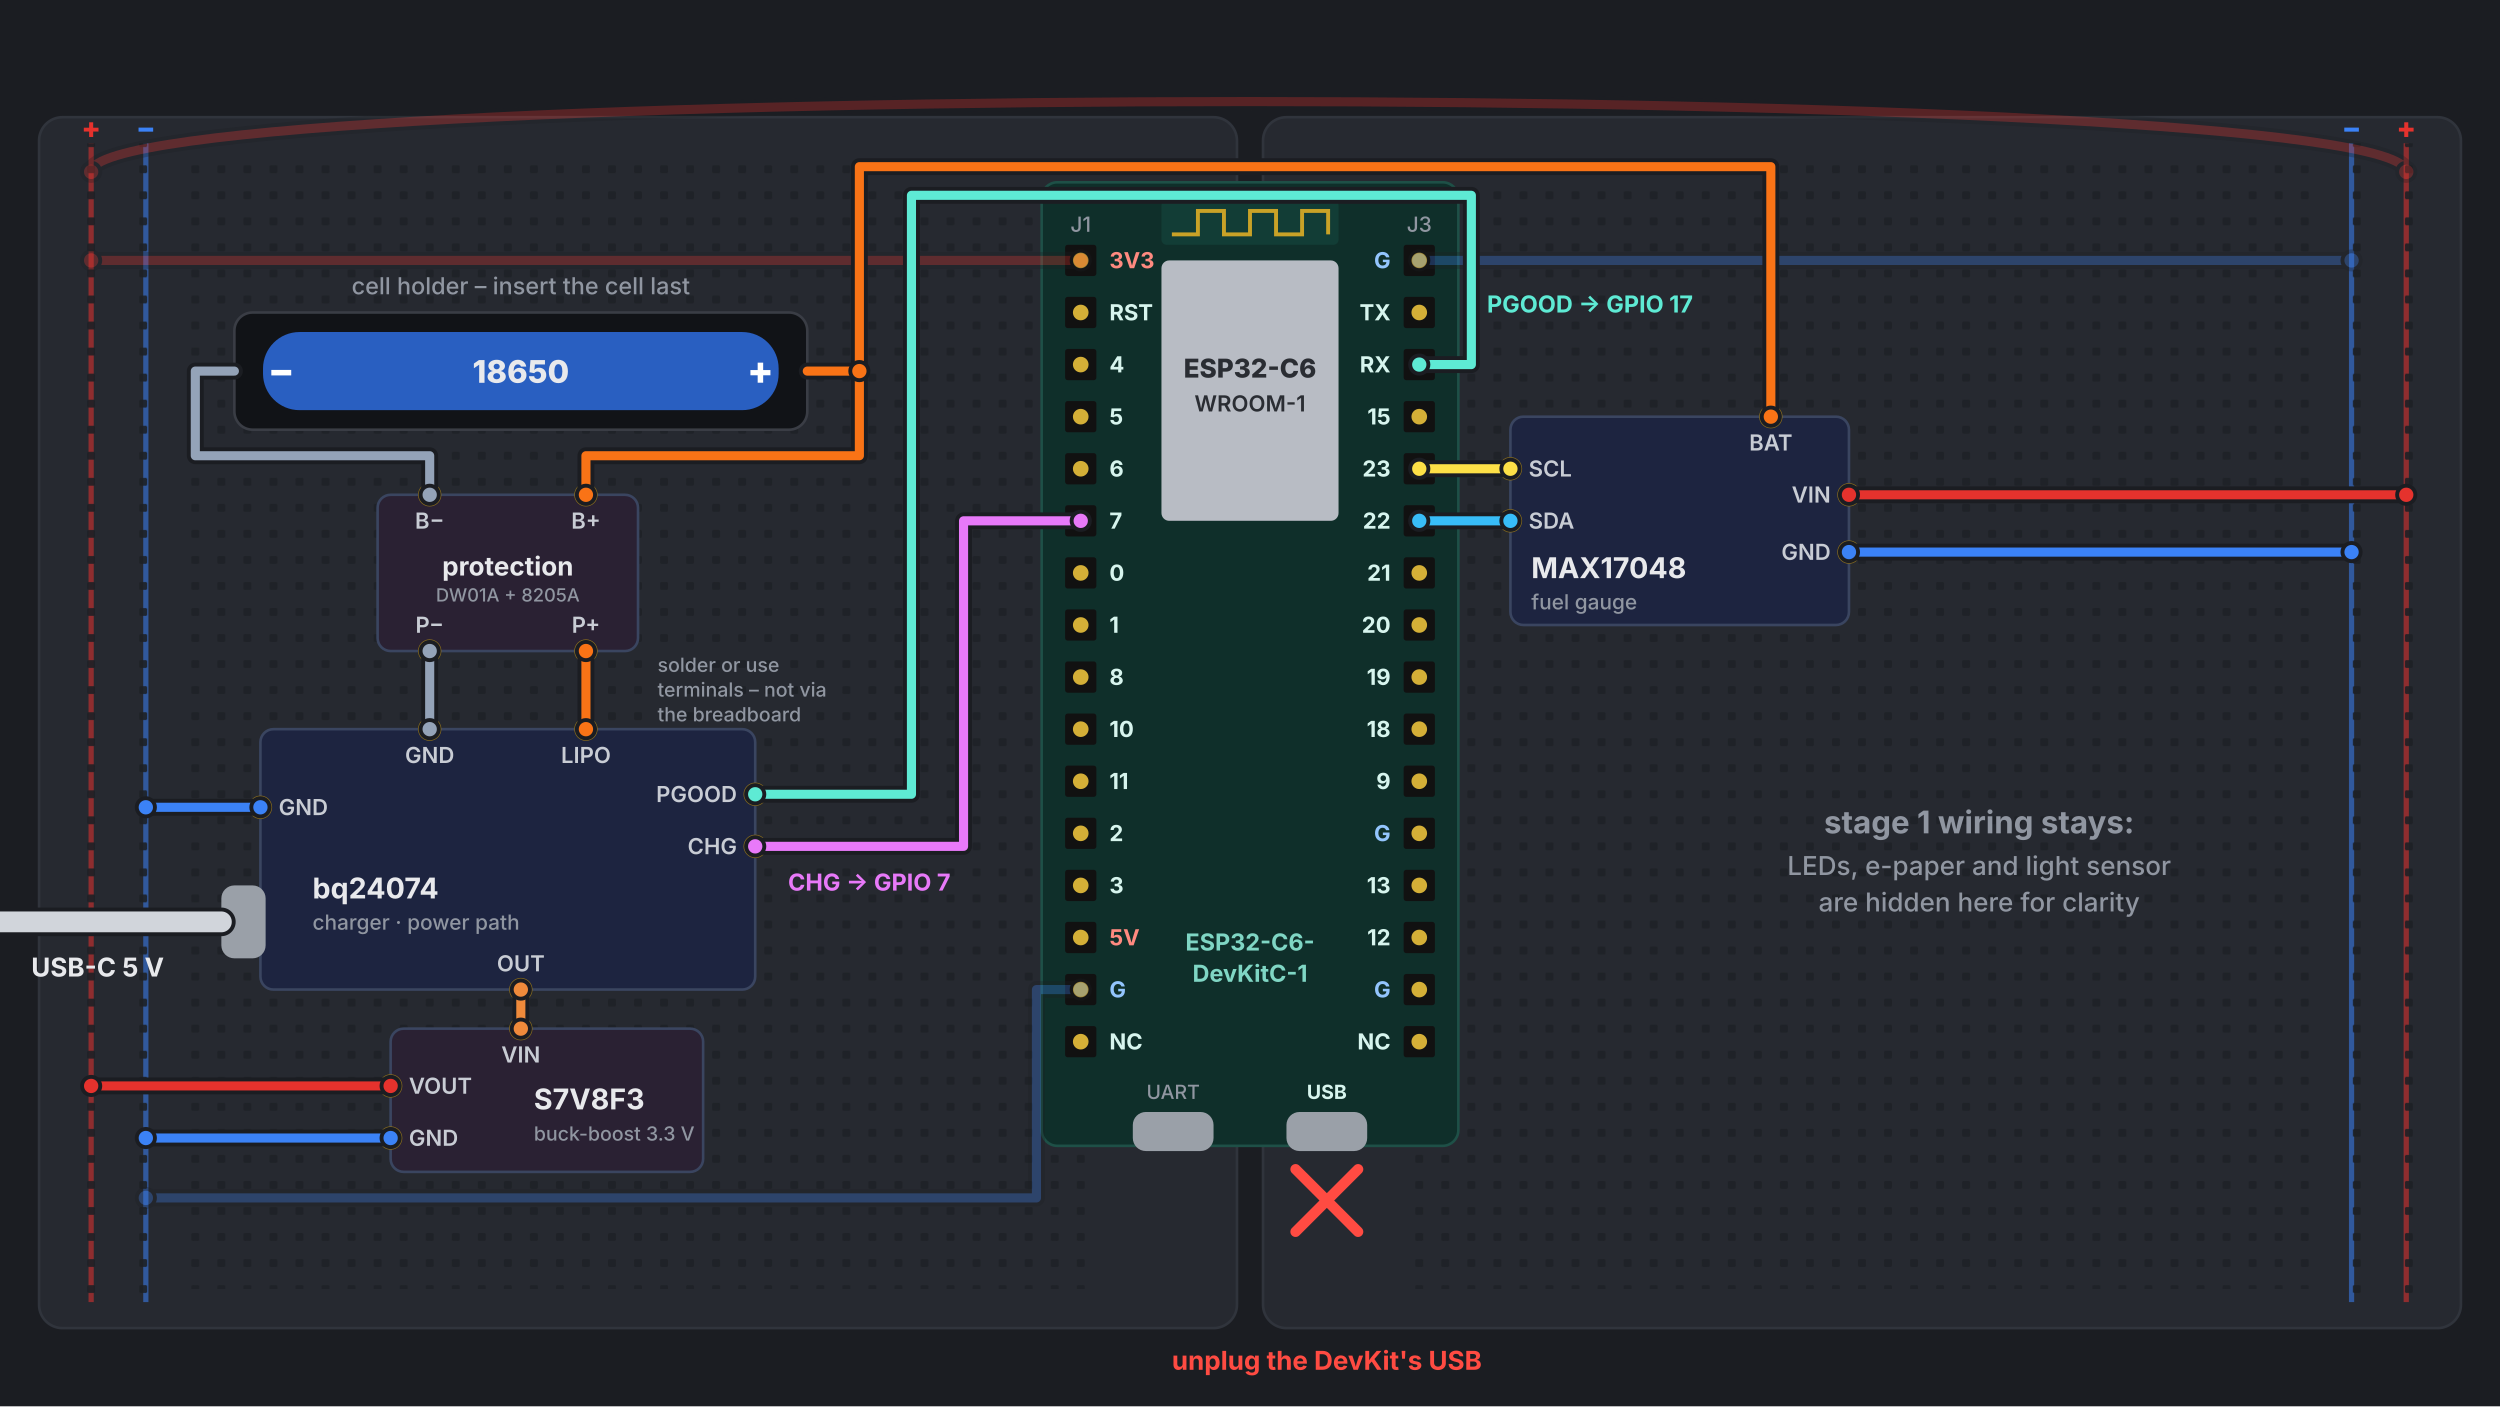
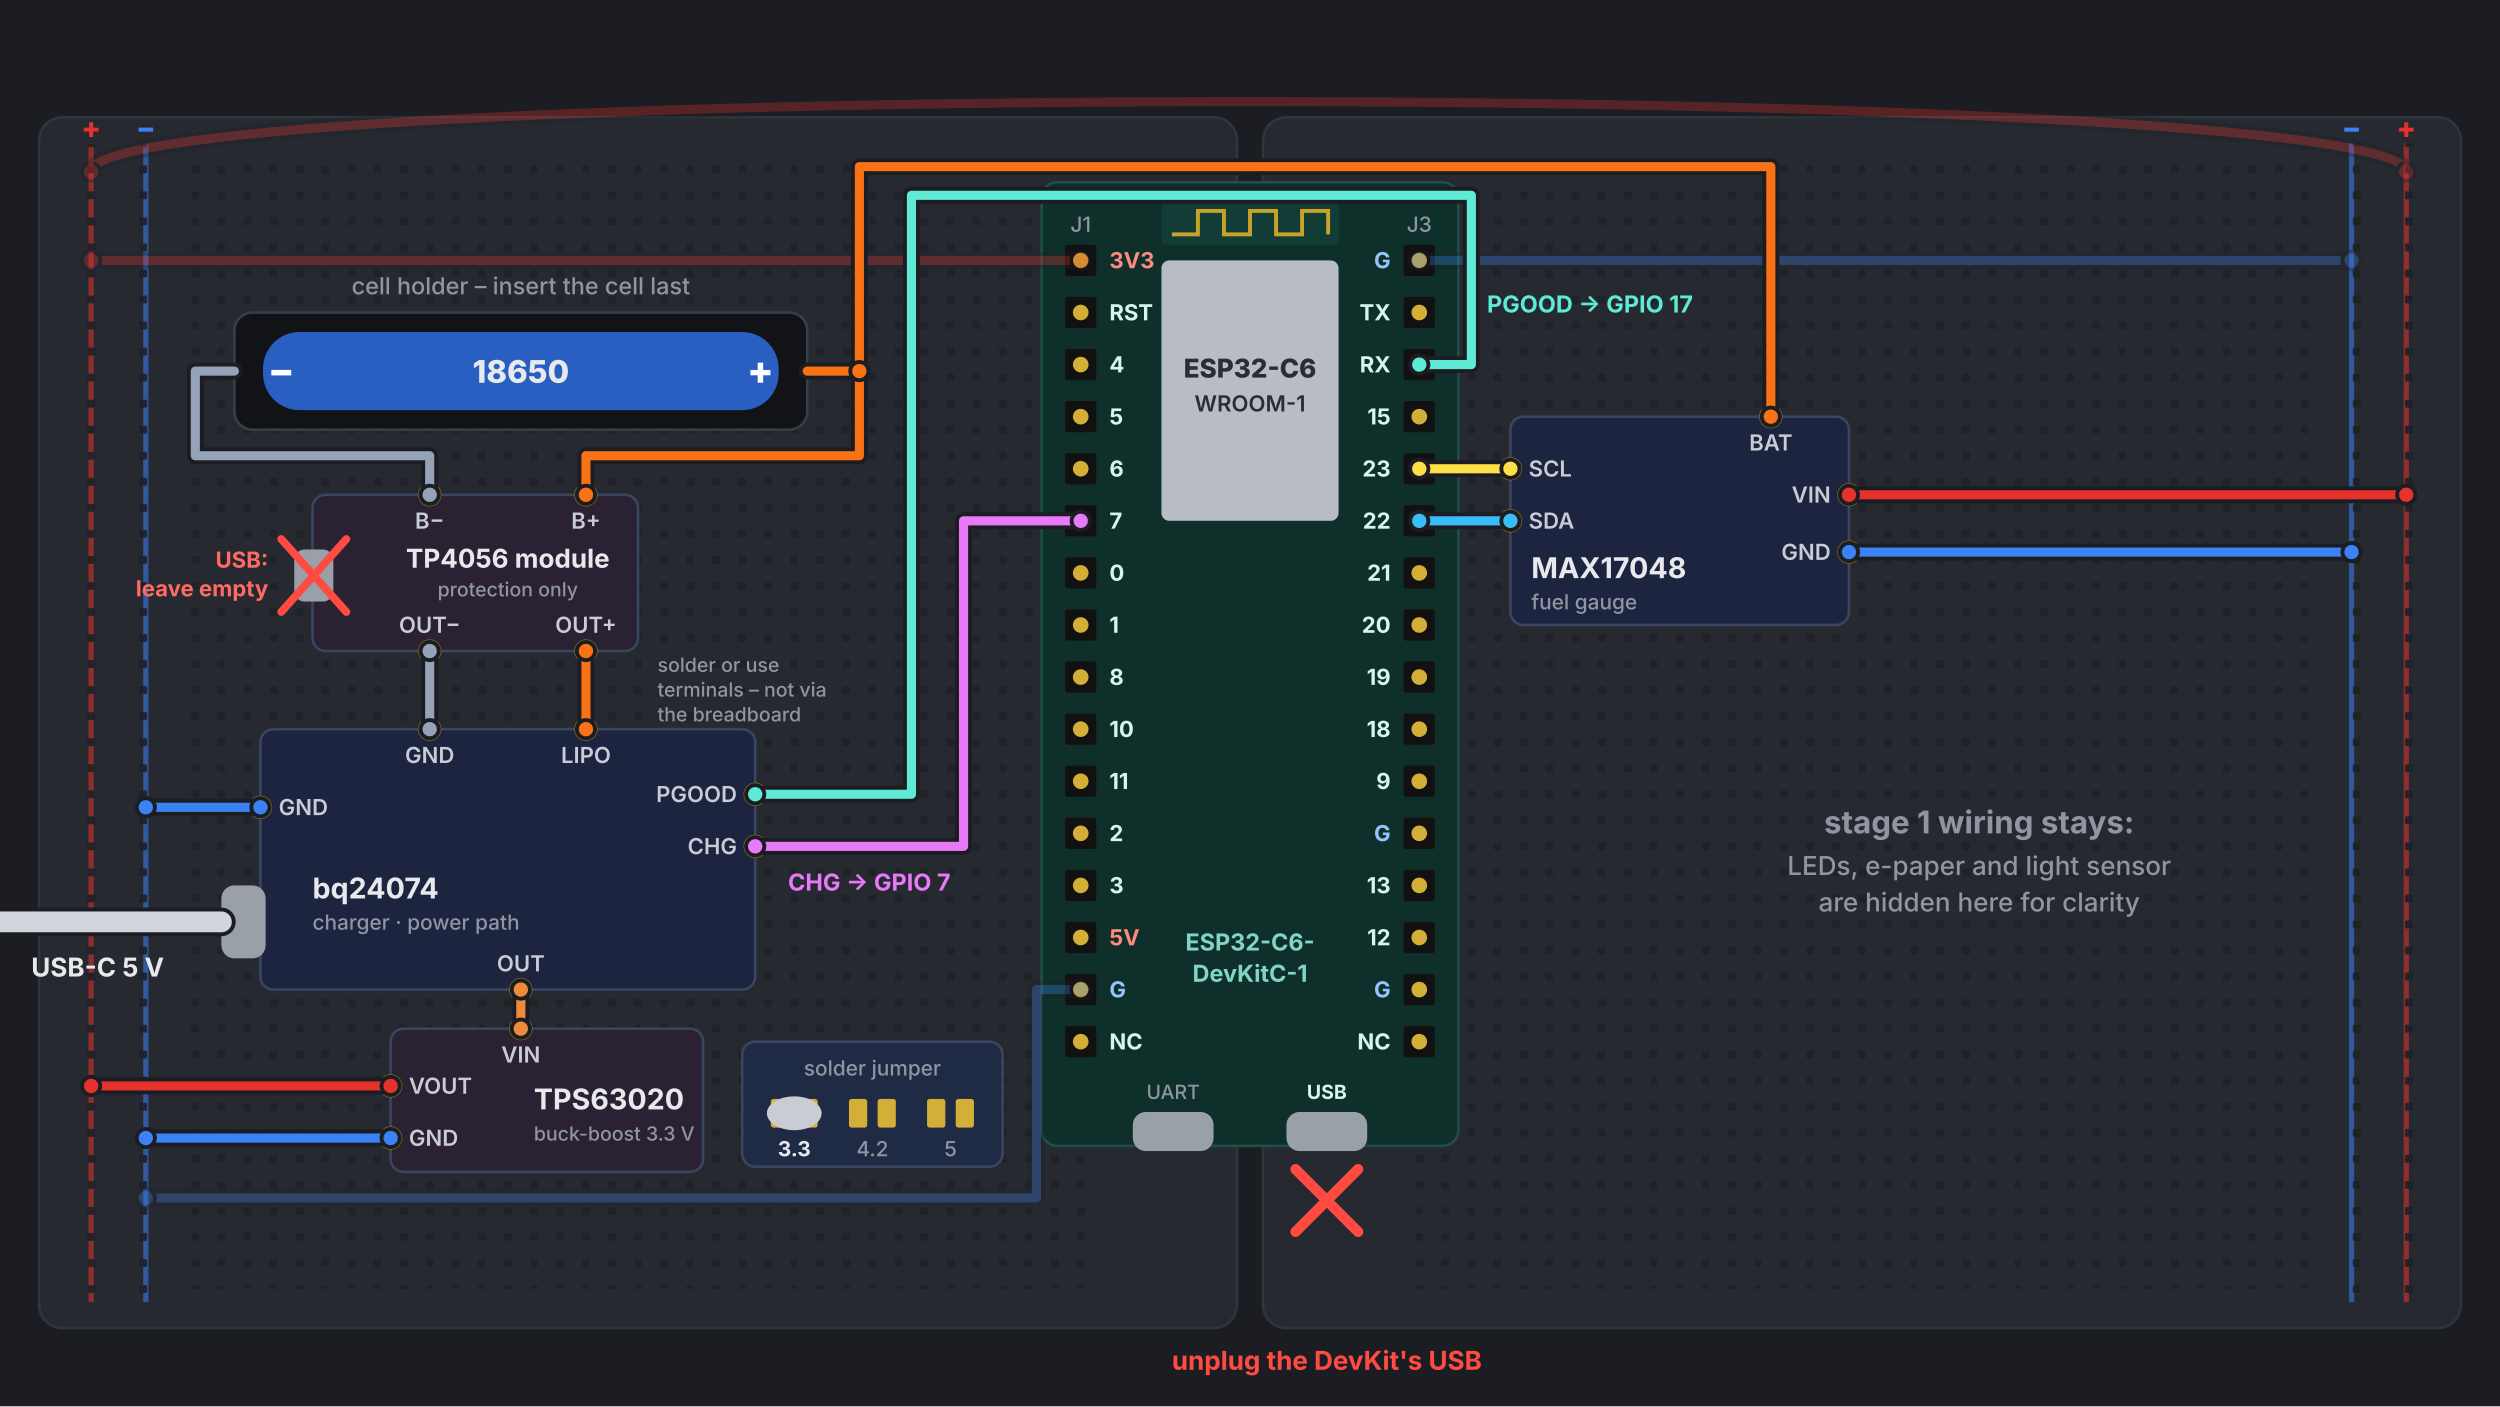
<svg xmlns="http://www.w3.org/2000/svg" viewBox="0 0 1920 1080" width="1920" height="1080">
  <style>
.step{transition:opacity .3s}
svg[data-show] .step{display:none}
svg[data-show] .step.done{display:inline;opacity:.28}
svg[data-show] .step.now{display:inline;opacity:1}
</style>
  <rect width="1920" height="1080" fill="#1b1d22" />
  <g id="base">
    <defs>
      <pattern id="holes" width="20" height="20" patternUnits="userSpaceOnUse">
        <rect x="7" y="7" width="6" height="6" rx="1" fill="#1d2025" />
      </pattern>
    </defs>
    <rect x="30" y="90" width="920" height="930" rx="18" fill="#262930" stroke="#30343c" stroke-width="2" />
    <rect x="140" y="120" width="700" height="870" fill="url(#holes)" opacity=".8" />
    <rect x="970" y="90" width="920" height="930" rx="18" fill="#262930" stroke="#30343c" stroke-width="2" />
    <rect x="1080" y="120" width="700" height="870" fill="url(#holes)" opacity=".8" />
    <path d="M70 110 V1000" stroke="#e5322d" stroke-width="4" opacity=".55" />
    <rect x="61" y="110" width="18" height="890" fill="url(#holes)" opacity=".9" />
    <text x="70" y="106" font-family="Inter, 'DejaVu Sans', 'Segoe UI', Arial, sans-serif" font-size="22" font-weight="800" fill="#e5322d" text-anchor="middle">+</text>
    <path d="M112 110 V1000" stroke="#3b82f6" stroke-width="4" opacity=".55" />
    <rect x="103" y="110" width="18" height="890" fill="url(#holes)" opacity=".9" />
    <text x="112" y="106" font-family="Inter, 'DejaVu Sans', 'Segoe UI', Arial, sans-serif" font-size="22" font-weight="800" fill="#3b82f6" text-anchor="middle">−</text>
    <path d="M1848 110 V1000" stroke="#e5322d" stroke-width="4" opacity=".55" />
    <rect x="1839" y="110" width="18" height="890" fill="url(#holes)" opacity=".9" />
    <text x="1848" y="106" font-family="Inter, 'DejaVu Sans', 'Segoe UI', Arial, sans-serif" font-size="22" font-weight="800" fill="#e5322d" text-anchor="middle">+</text>
    <path d="M1806 110 V1000" stroke="#3b82f6" stroke-width="4" opacity=".55" />
    <rect x="1797" y="110" width="18" height="890" fill="url(#holes)" opacity=".9" />
    <text x="1806" y="106" font-family="Inter, 'DejaVu Sans', 'Segoe UI', Arial, sans-serif" font-size="22" font-weight="800" fill="#3b82f6" text-anchor="middle">−</text>
    <rect x="800" y="140" width="320" height="740" rx="12" fill="#0f2f2a" stroke="#1e5047" stroke-width="2" />
    <rect x="892" y="154" width="136" height="34" rx="4" fill="#123d36" />
    <path d="M900 180 h20 v-18 h20 v18 h20 v-18 h20 v18 h20 v-18 h20 v18" fill="none" stroke="#c9a227" stroke-width="3" />
    <rect x="892" y="200" width="136" height="200" rx="6" fill="#b8bcc4" />
    <text x="960" y="290" font-family="Inter, 'DejaVu Sans', 'Segoe UI', Arial, sans-serif" font-size="20" font-weight="800" fill="#2a2d33" text-anchor="middle">ESP32-C6</text>
    <text x="960" y="316" font-family="Inter, 'DejaVu Sans', 'Segoe UI', Arial, sans-serif" font-size="17" font-weight="600" fill="#2a2d33" text-anchor="middle">WROOM-1</text>
    <text x="960" y="730" font-family="Inter, 'DejaVu Sans', 'Segoe UI', Arial, sans-serif" font-size="18" font-weight="700" fill="#7fd6c4" text-anchor="middle">ESP32-C6-</text>
    <text x="960" y="754" font-family="Inter, 'DejaVu Sans', 'Segoe UI', Arial, sans-serif" font-size="18" font-weight="700" fill="#7fd6c4" text-anchor="middle">DevKitC-1</text>
    <rect x="818" y="188" width="24" height="24" fill="#111" rx="2" />
    <circle cx="830" cy="200" r="6" fill="#d4af37" />
    <rect x="818" y="228" width="24" height="24" fill="#111" rx="2" />
    <circle cx="830" cy="240" r="6" fill="#d4af37" />
    <rect x="818" y="268" width="24" height="24" fill="#111" rx="2" />
    <circle cx="830" cy="280" r="6" fill="#d4af37" />
    <rect x="818" y="308" width="24" height="24" fill="#111" rx="2" />
    <circle cx="830" cy="320" r="6" fill="#d4af37" />
    <rect x="818" y="348" width="24" height="24" fill="#111" rx="2" />
    <circle cx="830" cy="360" r="6" fill="#d4af37" />
    <rect x="818" y="388" width="24" height="24" fill="#111" rx="2" />
    <circle cx="830" cy="400" r="6" fill="#d4af37" />
    <rect x="818" y="428" width="24" height="24" fill="#111" rx="2" />
    <circle cx="830" cy="440" r="6" fill="#d4af37" />
    <rect x="818" y="468" width="24" height="24" fill="#111" rx="2" />
    <circle cx="830" cy="480" r="6" fill="#d4af37" />
    <rect x="818" y="508" width="24" height="24" fill="#111" rx="2" />
    <circle cx="830" cy="520" r="6" fill="#d4af37" />
    <rect x="818" y="548" width="24" height="24" fill="#111" rx="2" />
    <circle cx="830" cy="560" r="6" fill="#d4af37" />
    <rect x="818" y="588" width="24" height="24" fill="#111" rx="2" />
    <circle cx="830" cy="600" r="6" fill="#d4af37" />
    <rect x="818" y="628" width="24" height="24" fill="#111" rx="2" />
    <circle cx="830" cy="640" r="6" fill="#d4af37" />
    <rect x="818" y="668" width="24" height="24" fill="#111" rx="2" />
    <circle cx="830" cy="680" r="6" fill="#d4af37" />
    <rect x="818" y="708" width="24" height="24" fill="#111" rx="2" />
    <circle cx="830" cy="720" r="6" fill="#d4af37" />
    <rect x="818" y="748" width="24" height="24" fill="#111" rx="2" />
    <circle cx="830" cy="760" r="6" fill="#d4af37" />
    <rect x="818" y="788" width="24" height="24" fill="#111" rx="2" />
    <circle cx="830" cy="800" r="6" fill="#d4af37" />
    <rect x="1078" y="188" width="24" height="24" fill="#111" rx="2" />
    <circle cx="1090" cy="200" r="6" fill="#d4af37" />
    <rect x="1078" y="228" width="24" height="24" fill="#111" rx="2" />
    <circle cx="1090" cy="240" r="6" fill="#d4af37" />
    <rect x="1078" y="268" width="24" height="24" fill="#111" rx="2" />
    <circle cx="1090" cy="280" r="6" fill="#d4af37" />
    <rect x="1078" y="308" width="24" height="24" fill="#111" rx="2" />
    <circle cx="1090" cy="320" r="6" fill="#d4af37" />
    <rect x="1078" y="348" width="24" height="24" fill="#111" rx="2" />
    <circle cx="1090" cy="360" r="6" fill="#d4af37" />
    <rect x="1078" y="388" width="24" height="24" fill="#111" rx="2" />
    <circle cx="1090" cy="400" r="6" fill="#d4af37" />
    <rect x="1078" y="428" width="24" height="24" fill="#111" rx="2" />
    <circle cx="1090" cy="440" r="6" fill="#d4af37" />
    <rect x="1078" y="468" width="24" height="24" fill="#111" rx="2" />
    <circle cx="1090" cy="480" r="6" fill="#d4af37" />
    <rect x="1078" y="508" width="24" height="24" fill="#111" rx="2" />
    <circle cx="1090" cy="520" r="6" fill="#d4af37" />
    <rect x="1078" y="548" width="24" height="24" fill="#111" rx="2" />
    <circle cx="1090" cy="560" r="6" fill="#d4af37" />
    <rect x="1078" y="588" width="24" height="24" fill="#111" rx="2" />
    <circle cx="1090" cy="600" r="6" fill="#d4af37" />
    <rect x="1078" y="628" width="24" height="24" fill="#111" rx="2" />
    <circle cx="1090" cy="640" r="6" fill="#d4af37" />
    <rect x="1078" y="668" width="24" height="24" fill="#111" rx="2" />
    <circle cx="1090" cy="680" r="6" fill="#d4af37" />
    <rect x="1078" y="708" width="24" height="24" fill="#111" rx="2" />
    <circle cx="1090" cy="720" r="6" fill="#d4af37" />
    <rect x="1078" y="748" width="24" height="24" fill="#111" rx="2" />
    <circle cx="1090" cy="760" r="6" fill="#d4af37" />
    <rect x="1078" y="788" width="24" height="24" fill="#111" rx="2" />
    <circle cx="1090" cy="800" r="6" fill="#d4af37" />
    <text x="830" y="178" font-family="Inter, 'DejaVu Sans', 'Segoe UI', Arial, sans-serif" font-size="16" font-weight="500" fill="#9096a1" text-anchor="middle">J1</text>
    <text x="1090" y="178" font-family="Inter, 'DejaVu Sans', 'Segoe UI', Arial, sans-serif" font-size="16" font-weight="500" fill="#9096a1" text-anchor="middle">J3</text>
    <rect x="870" y="854" width="62" height="30" rx="10" fill="#9aa0a8" />
    <text x="901" y="844" font-family="Inter, 'DejaVu Sans', 'Segoe UI', Arial, sans-serif" font-size="15" font-weight="500" fill="#9096a1" text-anchor="middle">UART</text>
    <rect x="988" y="854" width="62" height="30" rx="10" fill="#9aa0a8" />
    <text x="1019" y="844" font-family="Inter, 'DejaVu Sans', 'Segoe UI', Arial, sans-serif" font-size="15" font-weight="700" fill="#d7f5ee" text-anchor="middle">USB</text>
    <path d="M995 898 l48 48 M1043 898 l-48 48" stroke="#ff4b42" stroke-width="8" stroke-linecap="round" />
    <g opacity=".3">
      <g class="wire-g">
        <path class="halo" d="M830 200 L70 200" fill="none" stroke="#1b1d22" stroke-width="13" stroke-linecap="round" stroke-linejoin="round" pathLength="1" />
        <path class="wire" d="M830 200 L70 200" fill="none" stroke="#e5322d" stroke-width="7" stroke-linecap="round" stroke-linejoin="round" pathLength="1" />
        <circle class="dot" cx="830" cy="200" r="7" fill="#e5322d" stroke="#1b1d22" stroke-width="3" />
        <circle class="dot" cx="70" cy="200" r="7" fill="#e5322d" stroke="#1b1d22" stroke-width="3" />
      </g>
      <g class="wire-g">
        <path class="halo" d="M830 760 L796 760 L796 920 L112 920" fill="none" stroke="#1b1d22" stroke-width="13" stroke-linecap="round" stroke-linejoin="round" pathLength="1" />
        <path class="wire" d="M830 760 L796 760 L796 920 L112 920" fill="none" stroke="#3b82f6" stroke-width="7" stroke-linecap="round" stroke-linejoin="round" pathLength="1" />
        <circle class="dot" cx="830" cy="760" r="7" fill="#3b82f6" stroke="#1b1d22" stroke-width="3" />
        <circle class="dot" cx="112" cy="920" r="7" fill="#3b82f6" stroke="#1b1d22" stroke-width="3" />
      </g>
      <g class="wire-g">
        <path class="halo" d="M1090 200 L1806 200" fill="none" stroke="#1b1d22" stroke-width="13" stroke-linecap="round" stroke-linejoin="round" pathLength="1" />
        <path class="wire" d="M1090 200 L1806 200" fill="none" stroke="#3b82f6" stroke-width="7" stroke-linecap="round" stroke-linejoin="round" pathLength="1" />
        <circle class="dot" cx="1090" cy="200" r="7" fill="#3b82f6" stroke="#1b1d22" stroke-width="3" />
        <circle class="dot" cx="1806" cy="200" r="7" fill="#3b82f6" stroke="#1b1d22" stroke-width="3" />
      </g>
      <g class="wire-g">
        <path class="halo" d="M70 132 C 70 60, 1848 60, 1848 132" fill="none" stroke="#1b1d22" stroke-width="13" stroke-linecap="round" stroke-linejoin="round" pathLength="1" />
        <path class="wire" d="M70 132 C 70 60, 1848 60, 1848 132" fill="none" stroke="#e5322d" stroke-width="7" stroke-linecap="round" stroke-linejoin="round" pathLength="1" />
        <circle class="dot" cx="70" cy="132" r="7" fill="#e5322d" stroke="#1b1d22" stroke-width="3" />
        <circle class="dot" cx="1848" cy="132" r="7" fill="#e5322d" stroke="#1b1d22" stroke-width="3" />
      </g>
    </g>
    <text x="1520" y="640" font-family="Inter, 'DejaVu Sans', 'Segoe UI', Arial, sans-serif" font-size="24" font-weight="700" fill="#9096a1" text-anchor="middle">stage 1 wiring stays:</text>
    <text x="1520" y="672" font-family="Inter, 'DejaVu Sans', 'Segoe UI', Arial, sans-serif" font-size="20" font-weight="500" fill="#9096a1" text-anchor="middle">LEDs, e-paper and light sensor</text>
    <text x="1520" y="700" font-family="Inter, 'DejaVu Sans', 'Segoe UI', Arial, sans-serif" font-size="20" font-weight="500" fill="#9096a1" text-anchor="middle">are hidden here for clarity</text>
  </g>
  <g id="step-8" class="step" data-step="8">
    <rect x="180" y="240" width="440" height="90" rx="14" fill="#111317" stroke="#3a3d45" stroke-width="2" />
    <rect x="202" y="255" width="396" height="60" rx="28" fill="#2d6cdf" opacity=".85" />
    <text x="400" y="294" font-family="Inter, 'DejaVu Sans', 'Segoe UI', Arial, sans-serif" font-size="24" font-weight="800" fill="#e8e9ec" text-anchor="middle">18650</text>
    <text x="584" y="295" font-family="Inter, 'DejaVu Sans', 'Segoe UI', Arial, sans-serif" font-size="30" font-weight="800" fill="#fff" text-anchor="middle">+</text>
    <text x="216" y="295" font-family="Inter, 'DejaVu Sans', 'Segoe UI', Arial, sans-serif" font-size="30" font-weight="800" fill="#fff" text-anchor="middle">−</text>
    <text x="400" y="226" font-family="Inter, 'DejaVu Sans', 'Segoe UI', Arial, sans-serif" font-size="18" font-weight="500" fill="#9096a1" text-anchor="middle">cell holder – insert the cell last</text>
-     <rect x="290" y="380" width="200" height="120" rx="10" fill="#2a2133" stroke="#3a4560" stroke-width="2" />
-     <text x="306" y="412" font-family="Inter, 'DejaVu Sans', 'Segoe UI', Arial, sans-serif" font-size="22" font-weight="700" fill="#e8e9ec" text-anchor="start" />
-     <text x="390" y="442" font-family="Inter, 'DejaVu Sans', 'Segoe UI', Arial, sans-serif" font-size="20" font-weight="700" fill="#e8e9ec" text-anchor="middle">protection</text>
-     <text x="390" y="462" font-family="Inter, 'DejaVu Sans', 'Segoe UI', Arial, sans-serif" font-size="14" font-weight="500" fill="#9096a1" text-anchor="middle">DW01A + 8205A</text>
+     <rect x="240" y="380" width="250" height="120" rx="10" fill="#2a2133" stroke="#3a4560" stroke-width="2" />
+     <text x="256" y="412" font-family="Inter, 'DejaVu Sans', 'Segoe UI', Arial, sans-serif" font-size="22" font-weight="700" fill="#e8e9ec" text-anchor="start" />
+     <text x="390" y="436" font-family="Inter, 'DejaVu Sans', 'Segoe UI', Arial, sans-serif" font-size="20" font-weight="700" fill="#e8e9ec" text-anchor="middle">TP4056 module</text>
+     <text x="390" y="458" font-family="Inter, 'DejaVu Sans', 'Segoe UI', Arial, sans-serif" font-size="15" font-weight="500" fill="#9096a1" text-anchor="middle">protection only</text>
    <circle cx="330" cy="380" r="8" fill="#d4af37" stroke="#8a6d1d" stroke-width="2" />
    <text x="330" y="406" font-family="Inter, 'DejaVu Sans', 'Segoe UI', Arial, sans-serif" font-size="17" font-weight="600" fill="#c8ccd4" text-anchor="middle">B−</text>
    <circle cx="450" cy="380" r="8" fill="#d4af37" stroke="#8a6d1d" stroke-width="2" />
    <text x="450" y="406" font-family="Inter, 'DejaVu Sans', 'Segoe UI', Arial, sans-serif" font-size="17" font-weight="600" fill="#c8ccd4" text-anchor="middle">B+</text>
    <circle cx="330" cy="500" r="8" fill="#d4af37" stroke="#8a6d1d" stroke-width="2" />
-     <text x="330" y="486" font-family="Inter, 'DejaVu Sans', 'Segoe UI', Arial, sans-serif" font-size="17" font-weight="600" fill="#c8ccd4" text-anchor="middle">P−</text>
+     <text x="330" y="486" font-family="Inter, 'DejaVu Sans', 'Segoe UI', Arial, sans-serif" font-size="17" font-weight="600" fill="#c8ccd4" text-anchor="middle">OUT−</text>
    <circle cx="450" cy="500" r="8" fill="#d4af37" stroke="#8a6d1d" stroke-width="2" />
-     <text x="450" y="486" font-family="Inter, 'DejaVu Sans', 'Segoe UI', Arial, sans-serif" font-size="17" font-weight="600" fill="#c8ccd4" text-anchor="middle">P+</text>
+     <text x="450" y="486" font-family="Inter, 'DejaVu Sans', 'Segoe UI', Arial, sans-serif" font-size="17" font-weight="600" fill="#c8ccd4" text-anchor="middle">OUT+</text>
+     <rect x="226" y="422" width="30" height="40" rx="8" fill="#9aa0a8" />
+     <path d="M216 414 l50 56 M266 414 l-50 56" stroke="#ff4b42" stroke-width="6" stroke-linecap="round" />
+     <text x="206" y="436" font-family="Inter, 'DejaVu Sans', 'Segoe UI', Arial, sans-serif" font-size="17" font-weight="700" fill="#ff6b63" text-anchor="end">USB:</text>
+     <text x="206" y="458" font-family="Inter, 'DejaVu Sans', 'Segoe UI', Arial, sans-serif" font-size="17" font-weight="700" fill="#ff6b63" text-anchor="end">leave empty</text>
    <g class="wire-g">
      <path class="halo" d="M620 285 L660 285 L660 350 L450 350 L450 380" fill="none" stroke="#1b1d22" stroke-width="13" stroke-linecap="round" stroke-linejoin="round" pathLength="1" />
      <path class="wire" d="M620 285 L660 285 L660 350 L450 350 L450 380" fill="none" stroke="#f97316" stroke-width="7" stroke-linecap="round" stroke-linejoin="round" pathLength="1" />
      <circle class="dot" cx="450" cy="380" r="7" fill="#f97316" stroke="#1b1d22" stroke-width="3" />
    </g>
    <g class="wire-g">
      <path class="halo" d="M180 285 L150 285 L150 350 L330 350 L330 380" fill="none" stroke="#1b1d22" stroke-width="13" stroke-linecap="round" stroke-linejoin="round" pathLength="1" />
      <path class="wire" d="M180 285 L150 285 L150 350 L330 350 L330 380" fill="none" stroke="#94a3b8" stroke-width="7" stroke-linecap="round" stroke-linejoin="round" pathLength="1" />
      <circle class="dot" cx="330" cy="380" r="7" fill="#94a3b8" stroke="#1b1d22" stroke-width="3" />
    </g>
  </g>
  <g id="step-9" class="step" data-step="9">
    <rect x="200" y="560" width="380" height="200" rx="10" fill="#1d2440" stroke="#3a4560" stroke-width="2" />
    <text x="216" y="592" font-family="Inter, 'DejaVu Sans', 'Segoe UI', Arial, sans-serif" font-size="22" font-weight="700" fill="#e8e9ec" text-anchor="start" />
    <text x="240" y="690" font-family="Inter, 'DejaVu Sans', 'Segoe UI', Arial, sans-serif" font-size="22" font-weight="700" fill="#e8e9ec" text-anchor="start">bq24074</text>
    <text x="240" y="714" font-family="Inter, 'DejaVu Sans', 'Segoe UI', Arial, sans-serif" font-size="16" font-weight="500" fill="#9096a1" text-anchor="start">charger · power path</text>
    <circle cx="330" cy="560" r="8" fill="#d4af37" stroke="#8a6d1d" stroke-width="2" />
    <text x="330" y="586" font-family="Inter, 'DejaVu Sans', 'Segoe UI', Arial, sans-serif" font-size="17" font-weight="600" fill="#c8ccd4" text-anchor="middle">GND</text>
    <circle cx="450" cy="560" r="8" fill="#d4af37" stroke="#8a6d1d" stroke-width="2" />
    <text x="450" y="586" font-family="Inter, 'DejaVu Sans', 'Segoe UI', Arial, sans-serif" font-size="17" font-weight="600" fill="#c8ccd4" text-anchor="middle">LIPO</text>
    <circle cx="580" cy="610" r="8" fill="#d4af37" stroke="#8a6d1d" stroke-width="2" />
    <text x="566" y="616" font-family="Inter, 'DejaVu Sans', 'Segoe UI', Arial, sans-serif" font-size="17" font-weight="600" fill="#c8ccd4" text-anchor="end">PGOOD</text>
    <circle cx="580" cy="650" r="8" fill="#d4af37" stroke="#8a6d1d" stroke-width="2" />
    <text x="566" y="656" font-family="Inter, 'DejaVu Sans', 'Segoe UI', Arial, sans-serif" font-size="17" font-weight="600" fill="#c8ccd4" text-anchor="end">CHG</text>
    <circle cx="200" cy="620" r="8" fill="#d4af37" stroke="#8a6d1d" stroke-width="2" />
    <text x="214" y="626" font-family="Inter, 'DejaVu Sans', 'Segoe UI', Arial, sans-serif" font-size="17" font-weight="600" fill="#c8ccd4" text-anchor="start">GND</text>
    <circle cx="400" cy="760" r="8" fill="#d4af37" stroke="#8a6d1d" stroke-width="2" />
    <text x="400" y="746" font-family="Inter, 'DejaVu Sans', 'Segoe UI', Arial, sans-serif" font-size="17" font-weight="600" fill="#c8ccd4" text-anchor="middle">OUT</text>
    <rect x="170" y="680" width="34" height="56" rx="10" fill="#9aa0a8" />
    <g class="wire-g">
      <path class="halo" d="M450 500 L450 560" fill="none" stroke="#1b1d22" stroke-width="13" stroke-linecap="round" stroke-linejoin="round" pathLength="1" />
      <path class="wire" d="M450 500 L450 560" fill="none" stroke="#f97316" stroke-width="7" stroke-linecap="round" stroke-linejoin="round" pathLength="1" />
      <circle class="dot" cx="450" cy="500" r="7" fill="#f97316" stroke="#1b1d22" stroke-width="3" />
      <circle class="dot" cx="450" cy="560" r="7" fill="#f97316" stroke="#1b1d22" stroke-width="3" />
    </g>
    <g class="wire-g">
      <path class="halo" d="M330 500 L330 560" fill="none" stroke="#1b1d22" stroke-width="13" stroke-linecap="round" stroke-linejoin="round" pathLength="1" />
      <path class="wire" d="M330 500 L330 560" fill="none" stroke="#94a3b8" stroke-width="7" stroke-linecap="round" stroke-linejoin="round" pathLength="1" />
      <circle class="dot" cx="330" cy="500" r="7" fill="#94a3b8" stroke="#1b1d22" stroke-width="3" />
      <circle class="dot" cx="330" cy="560" r="7" fill="#94a3b8" stroke="#1b1d22" stroke-width="3" />
    </g>
    <g class="wire-g">
      <path class="halo" d="M200 620 L112 620" fill="none" stroke="#1b1d22" stroke-width="13" stroke-linecap="round" stroke-linejoin="round" pathLength="1" />
      <path class="wire" d="M200 620 L112 620" fill="none" stroke="#3b82f6" stroke-width="7" stroke-linecap="round" stroke-linejoin="round" pathLength="1" />
      <circle class="dot" cx="200" cy="620" r="7" fill="#3b82f6" stroke="#1b1d22" stroke-width="3" />
      <circle class="dot" cx="112" cy="620" r="7" fill="#3b82f6" stroke="#1b1d22" stroke-width="3" />
    </g>
    <text x="505" y="516" font-family="Inter, 'DejaVu Sans', 'Segoe UI', Arial, sans-serif" font-size="15" font-weight="500" fill="#9096a1" text-anchor="start">solder or use</text>
    <text x="505" y="535" font-family="Inter, 'DejaVu Sans', 'Segoe UI', Arial, sans-serif" font-size="15" font-weight="500" fill="#9096a1" text-anchor="start">terminals – not via</text>
    <text x="505" y="554" font-family="Inter, 'DejaVu Sans', 'Segoe UI', Arial, sans-serif" font-size="15" font-weight="500" fill="#9096a1" text-anchor="start">the breadboard</text>
  </g>
  <g id="step-10" class="step" data-step="10">
    <rect x="1160" y="320" width="260" height="160" rx="10" fill="#1d2440" stroke="#3a4560" stroke-width="2" />
    <text x="1176" y="352" font-family="Inter, 'DejaVu Sans', 'Segoe UI', Arial, sans-serif" font-size="22" font-weight="700" fill="#e8e9ec" text-anchor="start" />
    <text x="1176" y="444" font-family="Inter, 'DejaVu Sans', 'Segoe UI', Arial, sans-serif" font-size="22" font-weight="700" fill="#e8e9ec" text-anchor="start">MAX17048</text>
    <text x="1176" y="468" font-family="Inter, 'DejaVu Sans', 'Segoe UI', Arial, sans-serif" font-size="16" font-weight="500" fill="#9096a1" text-anchor="start">fuel gauge</text>
    <circle cx="1160" cy="360" r="8" fill="#d4af37" stroke="#8a6d1d" stroke-width="2" />
    <text x="1174" y="366" font-family="Inter, 'DejaVu Sans', 'Segoe UI', Arial, sans-serif" font-size="17" font-weight="600" fill="#c8ccd4" text-anchor="start">SCL</text>
    <circle cx="1160" cy="400" r="8" fill="#d4af37" stroke="#8a6d1d" stroke-width="2" />
    <text x="1174" y="406" font-family="Inter, 'DejaVu Sans', 'Segoe UI', Arial, sans-serif" font-size="17" font-weight="600" fill="#c8ccd4" text-anchor="start">SDA</text>
    <circle cx="1360" cy="320" r="8" fill="#d4af37" stroke="#8a6d1d" stroke-width="2" />
    <text x="1360" y="346" font-family="Inter, 'DejaVu Sans', 'Segoe UI', Arial, sans-serif" font-size="17" font-weight="600" fill="#c8ccd4" text-anchor="middle">BAT</text>
    <circle cx="1420" cy="380" r="8" fill="#d4af37" stroke="#8a6d1d" stroke-width="2" />
    <text x="1406" y="386" font-family="Inter, 'DejaVu Sans', 'Segoe UI', Arial, sans-serif" font-size="17" font-weight="600" fill="#c8ccd4" text-anchor="end">VIN</text>
    <circle cx="1420" cy="424" r="8" fill="#d4af37" stroke="#8a6d1d" stroke-width="2" />
    <text x="1406" y="430" font-family="Inter, 'DejaVu Sans', 'Segoe UI', Arial, sans-serif" font-size="17" font-weight="600" fill="#c8ccd4" text-anchor="end">GND</text>
    <g class="wire-g">
      <path class="halo" d="M1090 360 L1160 360" fill="none" stroke="#1b1d22" stroke-width="13" stroke-linecap="round" stroke-linejoin="round" pathLength="1" />
      <path class="wire" d="M1090 360 L1160 360" fill="none" stroke="#fde047" stroke-width="7" stroke-linecap="round" stroke-linejoin="round" pathLength="1" />
      <circle class="dot" cx="1090" cy="360" r="7" fill="#fde047" stroke="#1b1d22" stroke-width="3" />
      <circle class="dot" cx="1160" cy="360" r="7" fill="#fde047" stroke="#1b1d22" stroke-width="3" />
    </g>
    <g class="wire-g">
      <path class="halo" d="M1090 400 L1160 400" fill="none" stroke="#1b1d22" stroke-width="13" stroke-linecap="round" stroke-linejoin="round" pathLength="1" />
      <path class="wire" d="M1090 400 L1160 400" fill="none" stroke="#38bdf8" stroke-width="7" stroke-linecap="round" stroke-linejoin="round" pathLength="1" />
      <circle class="dot" cx="1090" cy="400" r="7" fill="#38bdf8" stroke="#1b1d22" stroke-width="3" />
      <circle class="dot" cx="1160" cy="400" r="7" fill="#38bdf8" stroke="#1b1d22" stroke-width="3" />
    </g>
    <g class="wire-g">
      <path class="halo" d="M660 285 L660 128 L1360 128 L1360 320" fill="none" stroke="#1b1d22" stroke-width="13" stroke-linecap="round" stroke-linejoin="round" pathLength="1" />
      <path class="wire" d="M660 285 L660 128 L1360 128 L1360 320" fill="none" stroke="#f97316" stroke-width="7" stroke-linecap="round" stroke-linejoin="round" pathLength="1" />
      <circle class="dot" cx="660" cy="285" r="7" fill="#f97316" stroke="#1b1d22" stroke-width="3" />
      <circle class="dot" cx="1360" cy="320" r="7" fill="#f97316" stroke="#1b1d22" stroke-width="3" />
    </g>
    <g class="wire-g">
      <path class="halo" d="M1420 380 L1848 380" fill="none" stroke="#1b1d22" stroke-width="13" stroke-linecap="round" stroke-linejoin="round" pathLength="1" />
      <path class="wire" d="M1420 380 L1848 380" fill="none" stroke="#e5322d" stroke-width="7" stroke-linecap="round" stroke-linejoin="round" pathLength="1" />
      <circle class="dot" cx="1420" cy="380" r="7" fill="#e5322d" stroke="#1b1d22" stroke-width="3" />
      <circle class="dot" cx="1848" cy="380" r="7" fill="#e5322d" stroke="#1b1d22" stroke-width="3" />
    </g>
    <g class="wire-g">
      <path class="halo" d="M1420 424 L1806 424" fill="none" stroke="#1b1d22" stroke-width="13" stroke-linecap="round" stroke-linejoin="round" pathLength="1" />
      <path class="wire" d="M1420 424 L1806 424" fill="none" stroke="#3b82f6" stroke-width="7" stroke-linecap="round" stroke-linejoin="round" pathLength="1" />
      <circle class="dot" cx="1420" cy="424" r="7" fill="#3b82f6" stroke="#1b1d22" stroke-width="3" />
      <circle class="dot" cx="1806" cy="424" r="7" fill="#3b82f6" stroke="#1b1d22" stroke-width="3" />
    </g>
  </g>
  <g id="step-11" class="step" data-step="11">
    <rect x="300" y="790" width="240" height="110" rx="10" fill="#2a2133" stroke="#3a4560" stroke-width="2" />
    <text x="316" y="822" font-family="Inter, 'DejaVu Sans', 'Segoe UI', Arial, sans-serif" font-size="22" font-weight="700" fill="#e8e9ec" text-anchor="start" />
-     <text x="410" y="852" font-family="Inter, 'DejaVu Sans', 'Segoe UI', Arial, sans-serif" font-size="22" font-weight="700" fill="#e8e9ec" text-anchor="start">S7V8F3</text>
+     <text x="410" y="852" font-family="Inter, 'DejaVu Sans', 'Segoe UI', Arial, sans-serif" font-size="22" font-weight="700" fill="#e8e9ec" text-anchor="start">TPS63020</text>
    <text x="410" y="876" font-family="Inter, 'DejaVu Sans', 'Segoe UI', Arial, sans-serif" font-size="15" font-weight="500" fill="#9096a1" text-anchor="start">buck-boost 3.3 V</text>
    <circle cx="400" cy="790" r="8" fill="#d4af37" stroke="#8a6d1d" stroke-width="2" />
    <text x="400" y="816" font-family="Inter, 'DejaVu Sans', 'Segoe UI', Arial, sans-serif" font-size="17" font-weight="600" fill="#c8ccd4" text-anchor="middle">VIN</text>
    <circle cx="300" cy="834" r="8" fill="#d4af37" stroke="#8a6d1d" stroke-width="2" />
    <text x="314" y="840" font-family="Inter, 'DejaVu Sans', 'Segoe UI', Arial, sans-serif" font-size="17" font-weight="600" fill="#c8ccd4" text-anchor="start">VOUT</text>
    <circle cx="300" cy="874" r="8" fill="#d4af37" stroke="#8a6d1d" stroke-width="2" />
    <text x="314" y="880" font-family="Inter, 'DejaVu Sans', 'Segoe UI', Arial, sans-serif" font-size="17" font-weight="600" fill="#c8ccd4" text-anchor="start">GND</text>
+     <rect x="570" y="800" width="200" height="96" rx="10" fill="#1f2a44" stroke="#3a4560" stroke-width="2" />
+     <text x="670" y="826" font-family="Inter, 'DejaVu Sans', 'Segoe UI', Arial, sans-serif" font-size="16" font-weight="500" fill="#9096a1" text-anchor="middle">solder jumper</text>
+     <rect x="592" y="844" width="14" height="22" rx="2" fill="#d4af37" />
+     <rect x="614" y="844" width="14" height="22" rx="2" fill="#d4af37" />
+     <ellipse cx="610" cy="855" rx="21" ry="13" fill="#c9ccd2" />
+     <text x="610" y="888" font-family="Inter, 'DejaVu Sans', 'Segoe UI', Arial, sans-serif" font-size="16" font-weight="700" fill="#e8e9ec" text-anchor="middle">3.3</text>
+     <rect x="652" y="844" width="14" height="22" rx="2" fill="#d4af37" />
+     <rect x="674" y="844" width="14" height="22" rx="2" fill="#d4af37" />
+     <text x="670" y="888" font-family="Inter, 'DejaVu Sans', 'Segoe UI', Arial, sans-serif" font-size="16" font-weight="500" fill="#9096a1" text-anchor="middle">4.2</text>
+     <rect x="712" y="844" width="14" height="22" rx="2" fill="#d4af37" />
+     <rect x="734" y="844" width="14" height="22" rx="2" fill="#d4af37" />
+     <text x="730" y="888" font-family="Inter, 'DejaVu Sans', 'Segoe UI', Arial, sans-serif" font-size="16" font-weight="500" fill="#9096a1" text-anchor="middle">5</text>
    <g class="wire-g">
      <path class="halo" d="M400 760 L400 790" fill="none" stroke="#1b1d22" stroke-width="13" stroke-linecap="round" stroke-linejoin="round" pathLength="1" />
      <path class="wire" d="M400 760 L400 790" fill="none" stroke="#ef8a3b" stroke-width="7" stroke-linecap="round" stroke-linejoin="round" pathLength="1" />
      <circle class="dot" cx="400" cy="760" r="7" fill="#ef8a3b" stroke="#1b1d22" stroke-width="3" />
      <circle class="dot" cx="400" cy="790" r="7" fill="#ef8a3b" stroke="#1b1d22" stroke-width="3" />
    </g>
    <g class="wire-g">
      <path class="halo" d="M300 834 L70 834" fill="none" stroke="#1b1d22" stroke-width="13" stroke-linecap="round" stroke-linejoin="round" pathLength="1" />
      <path class="wire" d="M300 834 L70 834" fill="none" stroke="#e5322d" stroke-width="7" stroke-linecap="round" stroke-linejoin="round" pathLength="1" />
      <circle class="dot" cx="300" cy="834" r="7" fill="#e5322d" stroke="#1b1d22" stroke-width="3" />
      <circle class="dot" cx="70" cy="834" r="7" fill="#e5322d" stroke="#1b1d22" stroke-width="3" />
    </g>
    <g class="wire-g">
      <path class="halo" d="M300 874 L112 874" fill="none" stroke="#1b1d22" stroke-width="13" stroke-linecap="round" stroke-linejoin="round" pathLength="1" />
      <path class="wire" d="M300 874 L112 874" fill="none" stroke="#3b82f6" stroke-width="7" stroke-linecap="round" stroke-linejoin="round" pathLength="1" />
      <circle class="dot" cx="300" cy="874" r="7" fill="#3b82f6" stroke="#1b1d22" stroke-width="3" />
      <circle class="dot" cx="112" cy="874" r="7" fill="#3b82f6" stroke="#1b1d22" stroke-width="3" />
    </g>
    <text x="1019" y="1052" font-family="Inter, 'DejaVu Sans', 'Segoe UI', Arial, sans-serif" font-size="20" font-weight="700" fill="#ff4b42" text-anchor="middle">unplug the DevKit's USB</text>
  </g>
  <g id="step-12" class="step" data-step="12">
    <g class="wire-g">
      <path class="halo" d="M580 650 L740 650 L740 400 L830 400" fill="none" stroke="#1b1d22" stroke-width="13" stroke-linecap="round" stroke-linejoin="round" pathLength="1" />
      <path class="wire" d="M580 650 L740 650 L740 400 L830 400" fill="none" stroke="#e879f9" stroke-width="7" stroke-linecap="round" stroke-linejoin="round" pathLength="1" />
      <circle class="dot" cx="580" cy="650" r="7" fill="#e879f9" stroke="#1b1d22" stroke-width="3" />
      <circle class="dot" cx="830" cy="400" r="7" fill="#e879f9" stroke="#1b1d22" stroke-width="3" />
    </g>
    <g class="wire-g">
      <path class="halo" d="M580 610 L700 610 L700 150 L1130 150 L1130 280 L1090 280" fill="none" stroke="#1b1d22" stroke-width="13" stroke-linecap="round" stroke-linejoin="round" pathLength="1" />
      <path class="wire" d="M580 610 L700 610 L700 150 L1130 150 L1130 280 L1090 280" fill="none" stroke="#5eead4" stroke-width="7" stroke-linecap="round" stroke-linejoin="round" pathLength="1" />
      <circle class="dot" cx="580" cy="610" r="7" fill="#5eead4" stroke="#1b1d22" stroke-width="3" />
      <circle class="dot" cx="1090" cy="280" r="7" fill="#5eead4" stroke="#1b1d22" stroke-width="3" />
    </g>
    <text x="730" y="684" font-family="Inter, 'DejaVu Sans', 'Segoe UI', Arial, sans-serif" font-size="18" font-weight="700" fill="#e879f9" text-anchor="end">CHG → GPIO 7</text>
    <text x="1142" y="240" font-family="Inter, 'DejaVu Sans', 'Segoe UI', Arial, sans-serif" font-size="18" font-weight="700" fill="#5eead4" text-anchor="start">PGOOD → GPIO 17</text>
  </g>
  <g id="step-13" class="step" data-step="13">
    <g class="wire-g">
      <path class="halo" d="M170 708 L0 708" fill="none" stroke="#1b1d22" stroke-width="22" stroke-linecap="round" stroke-linejoin="round" pathLength="1" />
      <path class="wire" d="M170 708 L0 708" fill="none" stroke="#d1d5db" stroke-width="16" stroke-linecap="round" stroke-linejoin="round" pathLength="1" />
    </g>
    <text x="24" y="750" font-family="Inter, 'DejaVu Sans', 'Segoe UI', Arial, sans-serif" font-size="20" font-weight="700" fill="#e8e9ec" text-anchor="start">USB-C 5 V</text>
  </g>
  <g id="pin-labels">
    <text x="852" y="206" font-family="Inter, 'DejaVu Sans', 'Segoe UI', Arial, sans-serif" font-size="17" font-weight="700" fill="#ff8a80" text-anchor="start" stroke="#0f2f2a" stroke-width="5" paint-order="stroke">3V3</text>
    <text x="852" y="246" font-family="Inter, 'DejaVu Sans', 'Segoe UI', Arial, sans-serif" font-size="17" font-weight="700" fill="#d7f5ee" text-anchor="start" stroke="#0f2f2a" stroke-width="5" paint-order="stroke">RST</text>
    <text x="852" y="286" font-family="Inter, 'DejaVu Sans', 'Segoe UI', Arial, sans-serif" font-size="17" font-weight="700" fill="#d7f5ee" text-anchor="start" stroke="#0f2f2a" stroke-width="5" paint-order="stroke">4</text>
    <text x="852" y="326" font-family="Inter, 'DejaVu Sans', 'Segoe UI', Arial, sans-serif" font-size="17" font-weight="700" fill="#d7f5ee" text-anchor="start" stroke="#0f2f2a" stroke-width="5" paint-order="stroke">5</text>
    <text x="852" y="366" font-family="Inter, 'DejaVu Sans', 'Segoe UI', Arial, sans-serif" font-size="17" font-weight="700" fill="#d7f5ee" text-anchor="start" stroke="#0f2f2a" stroke-width="5" paint-order="stroke">6</text>
    <text x="852" y="406" font-family="Inter, 'DejaVu Sans', 'Segoe UI', Arial, sans-serif" font-size="17" font-weight="700" fill="#d7f5ee" text-anchor="start" stroke="#0f2f2a" stroke-width="5" paint-order="stroke">7</text>
    <text x="852" y="446" font-family="Inter, 'DejaVu Sans', 'Segoe UI', Arial, sans-serif" font-size="17" font-weight="700" fill="#d7f5ee" text-anchor="start" stroke="#0f2f2a" stroke-width="5" paint-order="stroke">0</text>
    <text x="852" y="486" font-family="Inter, 'DejaVu Sans', 'Segoe UI', Arial, sans-serif" font-size="17" font-weight="700" fill="#d7f5ee" text-anchor="start" stroke="#0f2f2a" stroke-width="5" paint-order="stroke">1</text>
    <text x="852" y="526" font-family="Inter, 'DejaVu Sans', 'Segoe UI', Arial, sans-serif" font-size="17" font-weight="700" fill="#d7f5ee" text-anchor="start" stroke="#0f2f2a" stroke-width="5" paint-order="stroke">8</text>
    <text x="852" y="566" font-family="Inter, 'DejaVu Sans', 'Segoe UI', Arial, sans-serif" font-size="17" font-weight="700" fill="#d7f5ee" text-anchor="start" stroke="#0f2f2a" stroke-width="5" paint-order="stroke">10</text>
    <text x="852" y="606" font-family="Inter, 'DejaVu Sans', 'Segoe UI', Arial, sans-serif" font-size="17" font-weight="700" fill="#d7f5ee" text-anchor="start" stroke="#0f2f2a" stroke-width="5" paint-order="stroke">11</text>
    <text x="852" y="646" font-family="Inter, 'DejaVu Sans', 'Segoe UI', Arial, sans-serif" font-size="17" font-weight="700" fill="#d7f5ee" text-anchor="start" stroke="#0f2f2a" stroke-width="5" paint-order="stroke">2</text>
    <text x="852" y="686" font-family="Inter, 'DejaVu Sans', 'Segoe UI', Arial, sans-serif" font-size="17" font-weight="700" fill="#d7f5ee" text-anchor="start" stroke="#0f2f2a" stroke-width="5" paint-order="stroke">3</text>
    <text x="852" y="726" font-family="Inter, 'DejaVu Sans', 'Segoe UI', Arial, sans-serif" font-size="17" font-weight="700" fill="#ff8a80" text-anchor="start" stroke="#0f2f2a" stroke-width="5" paint-order="stroke">5V</text>
    <text x="852" y="766" font-family="Inter, 'DejaVu Sans', 'Segoe UI', Arial, sans-serif" font-size="17" font-weight="700" fill="#93c5fd" text-anchor="start" stroke="#0f2f2a" stroke-width="5" paint-order="stroke">G</text>
    <text x="852" y="806" font-family="Inter, 'DejaVu Sans', 'Segoe UI', Arial, sans-serif" font-size="17" font-weight="700" fill="#d7f5ee" text-anchor="start" stroke="#0f2f2a" stroke-width="5" paint-order="stroke">NC</text>
    <text x="1068" y="206" font-family="Inter, 'DejaVu Sans', 'Segoe UI', Arial, sans-serif" font-size="17" font-weight="700" fill="#93c5fd" text-anchor="end" stroke="#0f2f2a" stroke-width="5" paint-order="stroke">G</text>
    <text x="1068" y="246" font-family="Inter, 'DejaVu Sans', 'Segoe UI', Arial, sans-serif" font-size="17" font-weight="700" fill="#d7f5ee" text-anchor="end" stroke="#0f2f2a" stroke-width="5" paint-order="stroke">TX</text>
    <text x="1068" y="286" font-family="Inter, 'DejaVu Sans', 'Segoe UI', Arial, sans-serif" font-size="17" font-weight="700" fill="#d7f5ee" text-anchor="end" stroke="#0f2f2a" stroke-width="5" paint-order="stroke">RX</text>
    <text x="1068" y="326" font-family="Inter, 'DejaVu Sans', 'Segoe UI', Arial, sans-serif" font-size="17" font-weight="700" fill="#d7f5ee" text-anchor="end" stroke="#0f2f2a" stroke-width="5" paint-order="stroke">15</text>
    <text x="1068" y="366" font-family="Inter, 'DejaVu Sans', 'Segoe UI', Arial, sans-serif" font-size="17" font-weight="700" fill="#d7f5ee" text-anchor="end" stroke="#0f2f2a" stroke-width="5" paint-order="stroke">23</text>
    <text x="1068" y="406" font-family="Inter, 'DejaVu Sans', 'Segoe UI', Arial, sans-serif" font-size="17" font-weight="700" fill="#d7f5ee" text-anchor="end" stroke="#0f2f2a" stroke-width="5" paint-order="stroke">22</text>
    <text x="1068" y="446" font-family="Inter, 'DejaVu Sans', 'Segoe UI', Arial, sans-serif" font-size="17" font-weight="700" fill="#d7f5ee" text-anchor="end" stroke="#0f2f2a" stroke-width="5" paint-order="stroke">21</text>
    <text x="1068" y="486" font-family="Inter, 'DejaVu Sans', 'Segoe UI', Arial, sans-serif" font-size="17" font-weight="700" fill="#d7f5ee" text-anchor="end" stroke="#0f2f2a" stroke-width="5" paint-order="stroke">20</text>
    <text x="1068" y="526" font-family="Inter, 'DejaVu Sans', 'Segoe UI', Arial, sans-serif" font-size="17" font-weight="700" fill="#d7f5ee" text-anchor="end" stroke="#0f2f2a" stroke-width="5" paint-order="stroke">19</text>
    <text x="1068" y="566" font-family="Inter, 'DejaVu Sans', 'Segoe UI', Arial, sans-serif" font-size="17" font-weight="700" fill="#d7f5ee" text-anchor="end" stroke="#0f2f2a" stroke-width="5" paint-order="stroke">18</text>
    <text x="1068" y="606" font-family="Inter, 'DejaVu Sans', 'Segoe UI', Arial, sans-serif" font-size="17" font-weight="700" fill="#d7f5ee" text-anchor="end" stroke="#0f2f2a" stroke-width="5" paint-order="stroke">9</text>
    <text x="1068" y="646" font-family="Inter, 'DejaVu Sans', 'Segoe UI', Arial, sans-serif" font-size="17" font-weight="700" fill="#93c5fd" text-anchor="end" stroke="#0f2f2a" stroke-width="5" paint-order="stroke">G</text>
    <text x="1068" y="686" font-family="Inter, 'DejaVu Sans', 'Segoe UI', Arial, sans-serif" font-size="17" font-weight="700" fill="#d7f5ee" text-anchor="end" stroke="#0f2f2a" stroke-width="5" paint-order="stroke">13</text>
    <text x="1068" y="726" font-family="Inter, 'DejaVu Sans', 'Segoe UI', Arial, sans-serif" font-size="17" font-weight="700" fill="#d7f5ee" text-anchor="end" stroke="#0f2f2a" stroke-width="5" paint-order="stroke">12</text>
    <text x="1068" y="766" font-family="Inter, 'DejaVu Sans', 'Segoe UI', Arial, sans-serif" font-size="17" font-weight="700" fill="#93c5fd" text-anchor="end" stroke="#0f2f2a" stroke-width="5" paint-order="stroke">G</text>
    <text x="1068" y="806" font-family="Inter, 'DejaVu Sans', 'Segoe UI', Arial, sans-serif" font-size="17" font-weight="700" fill="#d7f5ee" text-anchor="end" stroke="#0f2f2a" stroke-width="5" paint-order="stroke">NC</text>
  </g>
</svg>
